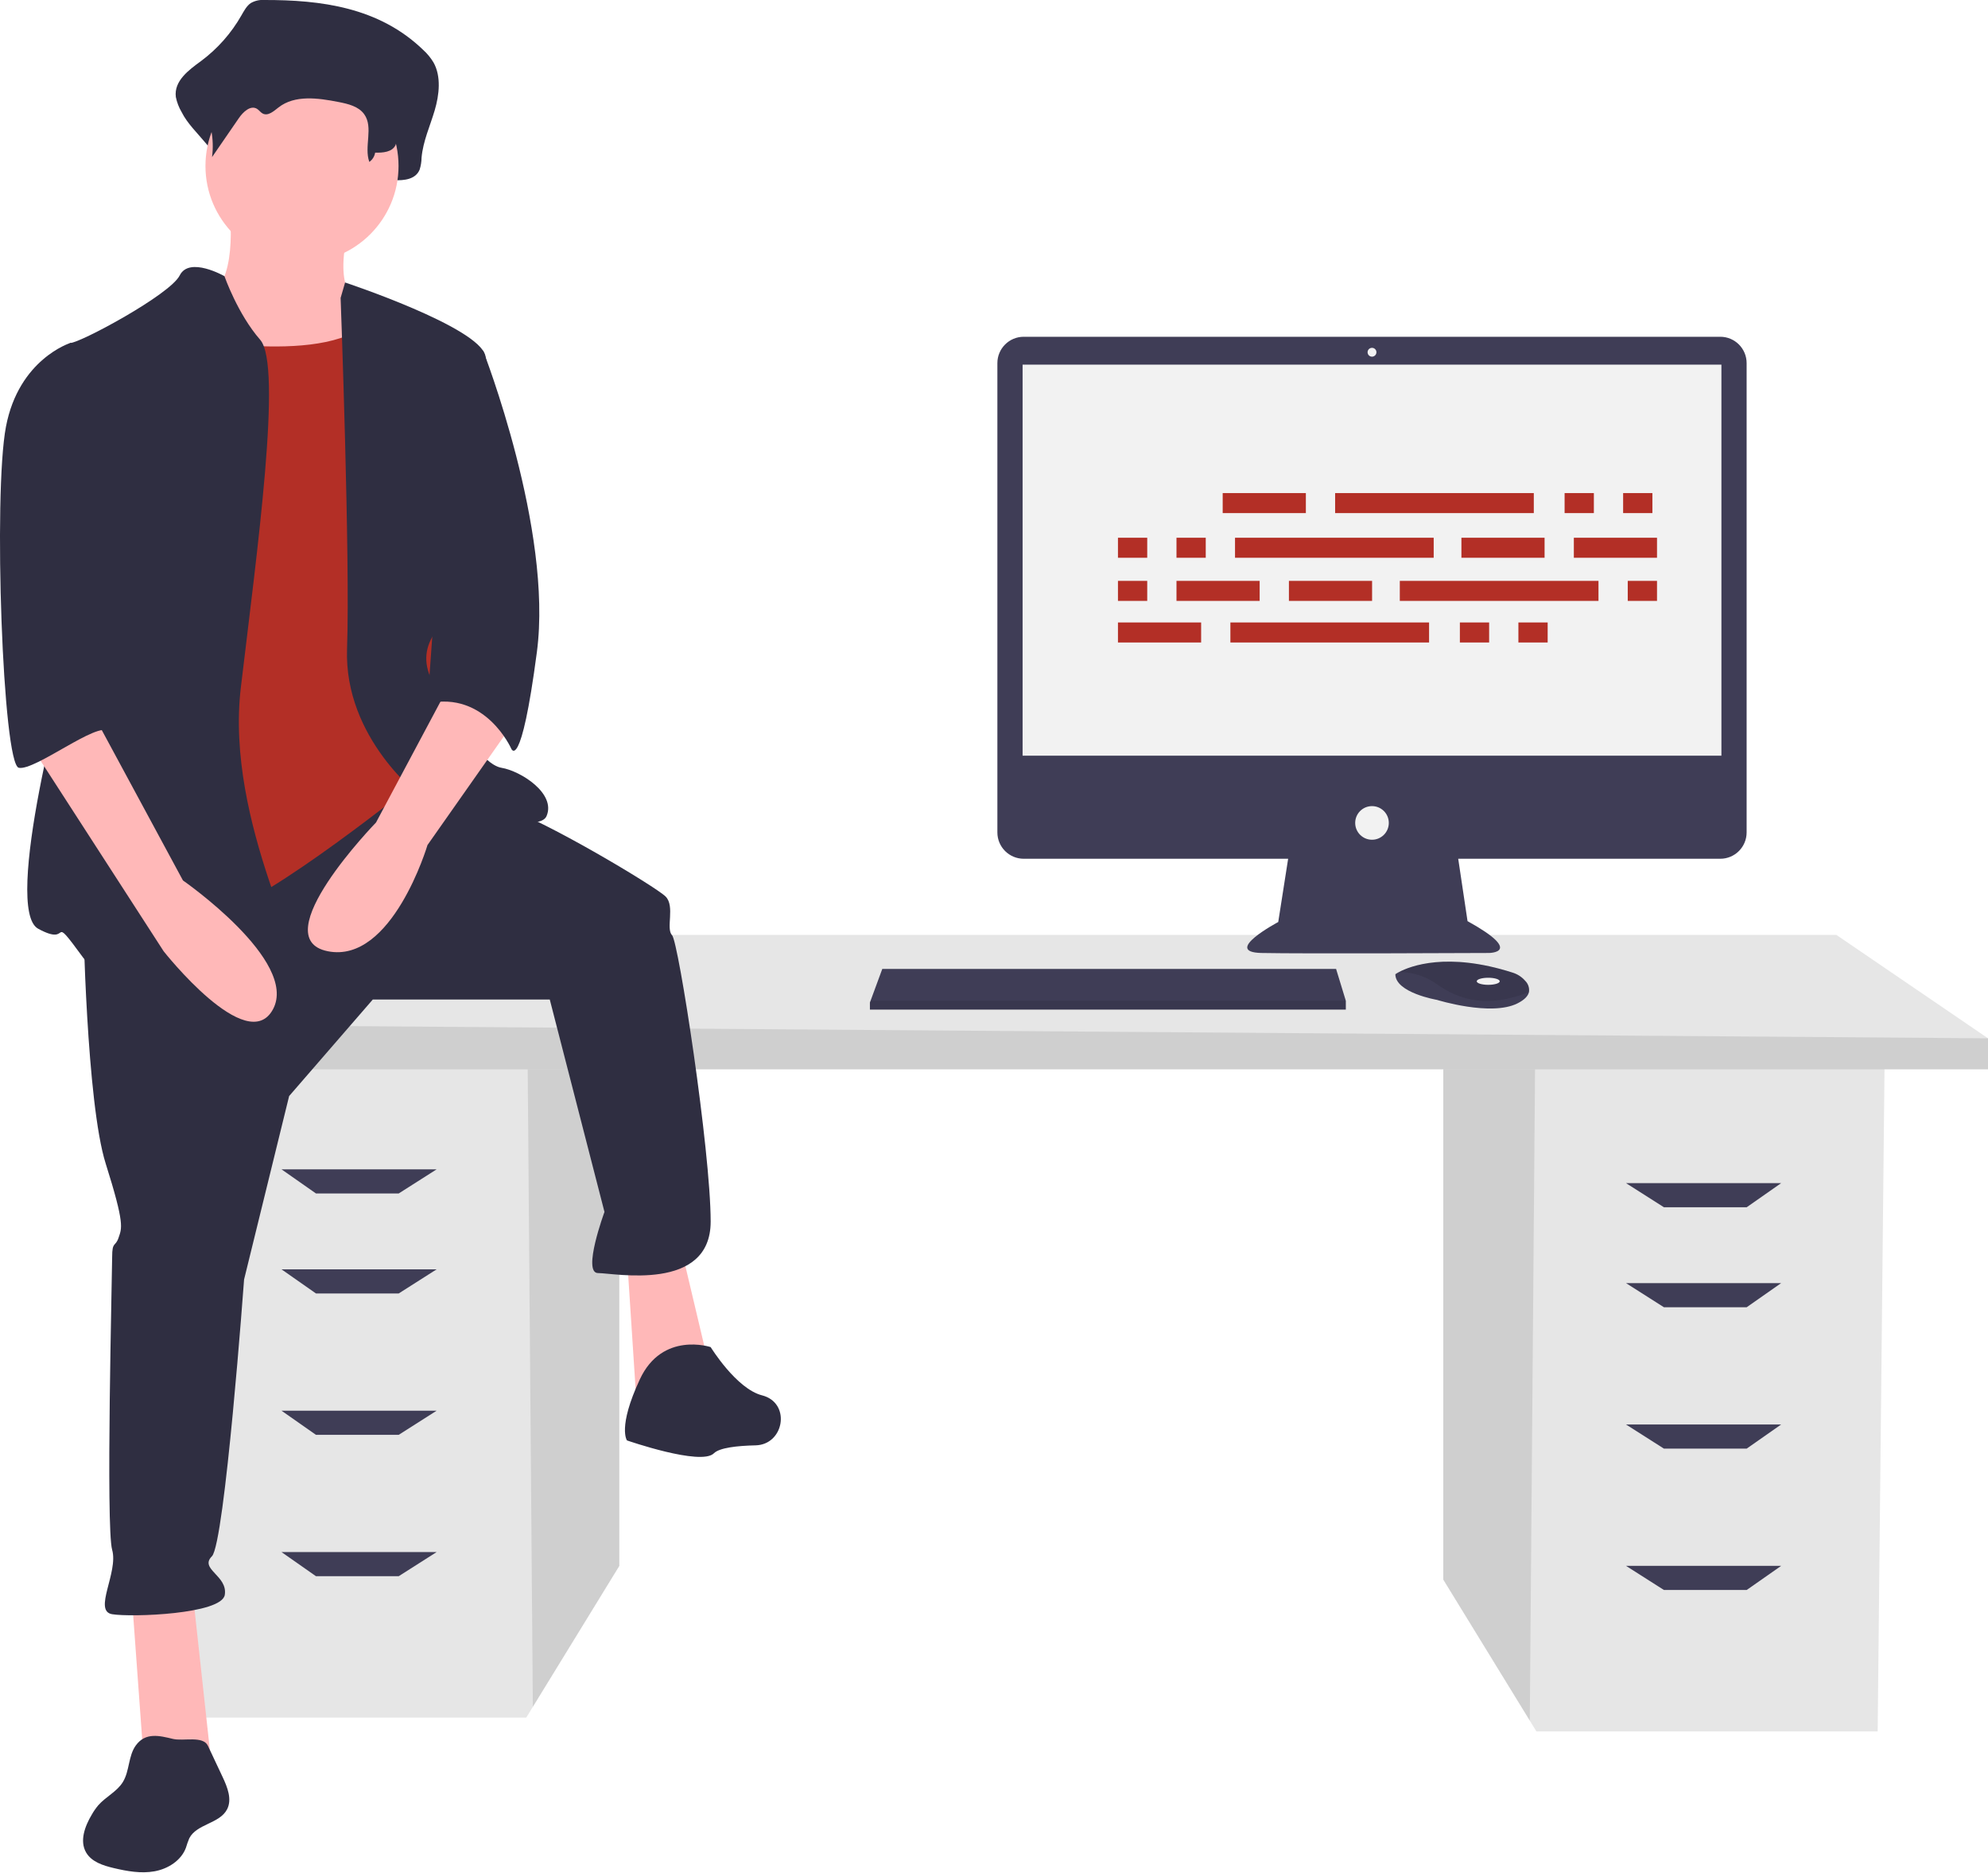
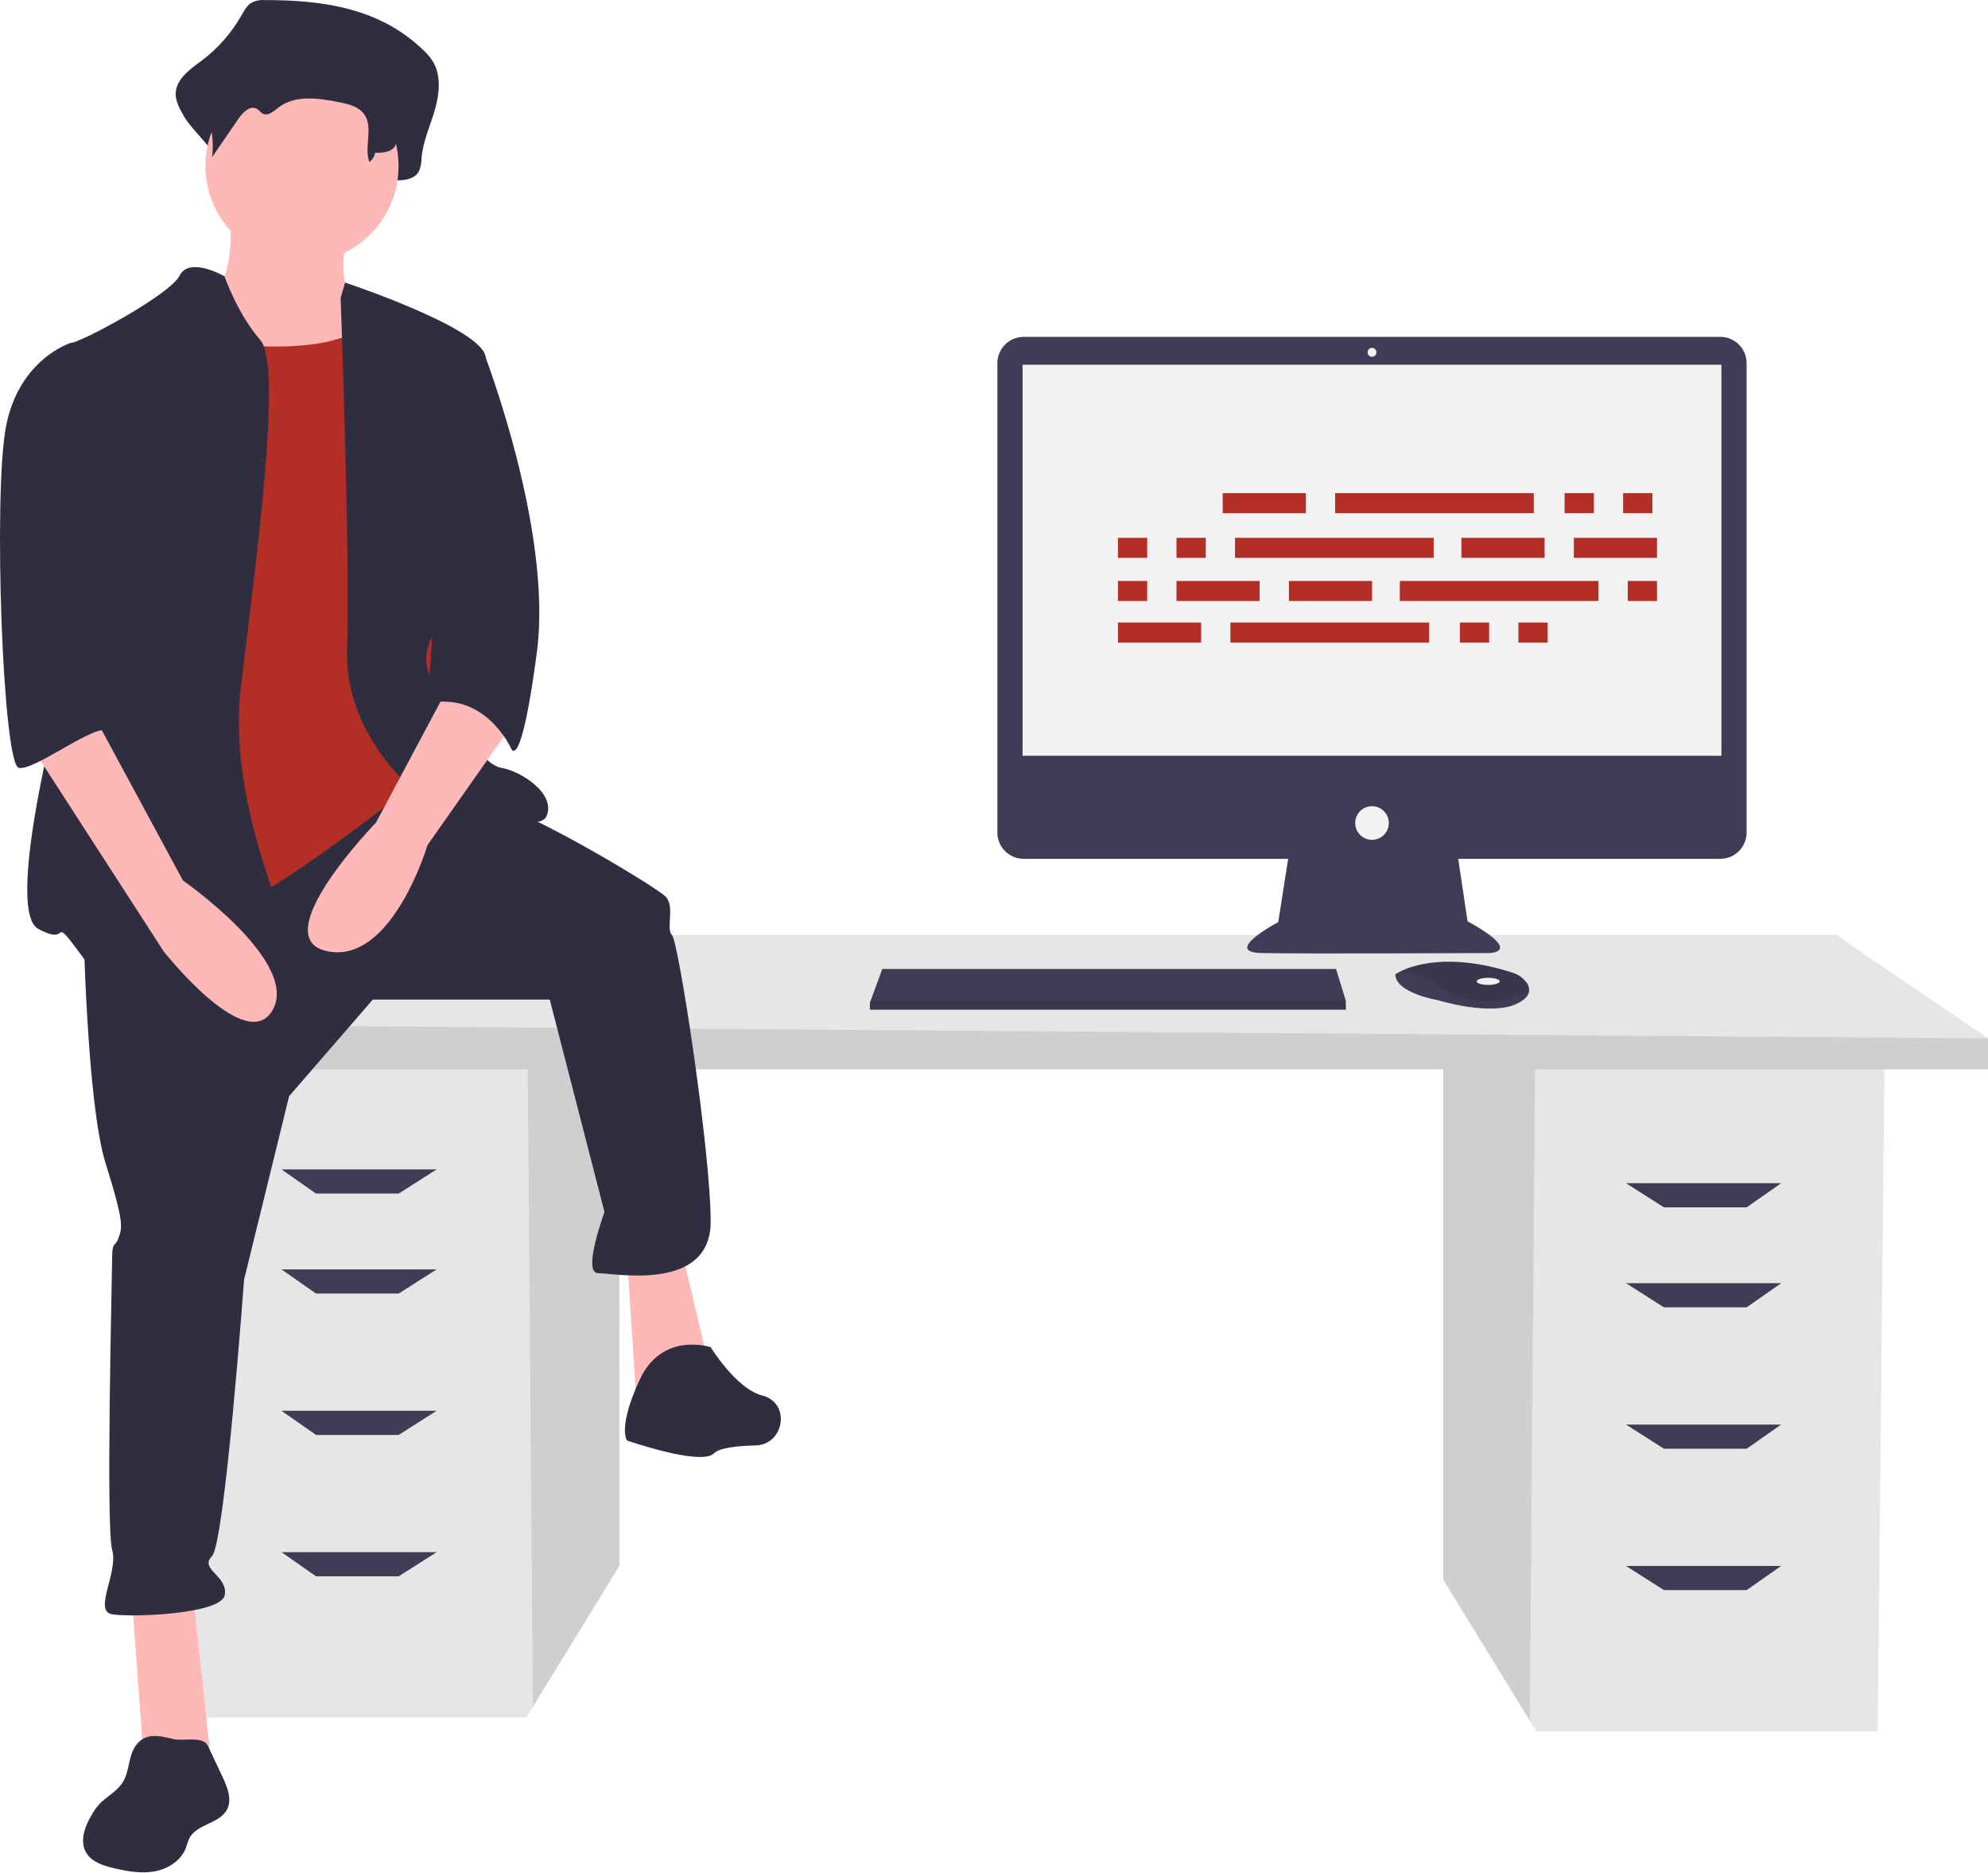
- <svg xmlns="http://www.w3.org/2000/svg" id="b52d7e2d-d80f-4111-b6ed-d15502ee1edd" data-name="Layer 1" width="711.188" height="669.683" viewBox="0 0 711.188 669.683">
-   <polygon points="516.326 380.018 516.326 565.013 547.27 615.443 549.625 619.279 671.722 619.279 674.189 380.018 516.326 380.018" fill="#e6e6e6" />
-   <polygon points="516.326 380.018 516.326 565.013 547.27 615.443 549.169 380.018 516.326 380.018" opacity="0.1" />
-   <polygon points="221.566 375.084 221.566 560.08 190.622 610.51 188.267 614.345 66.17 614.345 63.703 375.084 221.566 375.084" fill="#e6e6e6" />
-   <polygon points="221.566 375.084 221.566 560.08 190.622 610.51 188.723 375.084 221.566 375.084" opacity="0.1" />
-   <polygon points="711.188 371.385 711.188 382.484 47.67 382.484 47.67 366.451 109.335 334.385 656.923 334.385 711.188 371.385" fill="#e6e6e6" />
-   <polygon points="711.188 371.385 711.188 382.484 47.67 382.484 47.67 366.451 711.188 371.385" opacity="0.1" />
-   <polygon points="142.635 426.883 113.035 426.883 100.702 418.25 156.201 418.25 142.635 426.883" fill="#3f3d56" />
-   <polygon points="142.635 462.649 113.035 462.649 100.702 454.016 156.201 454.016 142.635 462.649" fill="#3f3d56" />
-   <polygon points="142.635 513.215 113.035 513.215 100.702 504.581 156.201 504.581 142.635 513.215" fill="#3f3d56" />
-   <polygon points="142.635 563.78 113.035 563.78 100.702 555.147 156.201 555.147 142.635 563.78" fill="#3f3d56" />
-   <polygon points="595.257 431.816 624.857 431.816 637.19 423.183 581.691 423.183 595.257 431.816" fill="#3f3d56" />
-   <polygon points="595.257 467.582 624.857 467.582 637.19 458.949 581.691 458.949 595.257 467.582" fill="#3f3d56" />
-   <polygon points="595.257 518.148 624.857 518.148 637.19 509.515 581.691 509.515 595.257 518.148" fill="#3f3d56" />
-   <polygon points="595.257 568.713 624.857 568.713 637.19 560.08 581.691 560.08 595.257 568.713" fill="#3f3d56" />
-   <path d="M859.82,235.615H610.634a9.423,9.423,0,0,0-9.424,9.424V412.897a9.423,9.423,0,0,0,9.424,9.424h94.593l-3.544,22.626s-20.253,10.759-6.013,11.076,81.328,0,81.328,0,12.974,0-7.595-11.392l-3.334-22.31h93.75a9.423,9.423,0,0,0,9.424-9.424V245.039A9.423,9.423,0,0,0,859.82,235.615Z" transform="translate(-244.406 -115.1587)" fill="#3f3d56" />
-   <rect x="365.823" y="130.424" width="249.996" height="139.871" fill="#f2f2f2" />
-   <circle cx="490.821" cy="125.994" r="1.582" fill="#f2f2f2" />
-   <circle cx="490.821" cy="294.346" r="6.013" fill="#f2f2f2" />
-   <polygon points="481.452 357.952 481.452 361.117 311.202 361.117 311.202 358.585 311.436 357.952 315.632 346.56 477.971 346.56 481.452 357.952" fill="#3f3d56" />
-   <path d="M791.376,470.013c-.31,1.326-1.481,2.725-4.127,4.047-9.493,4.747-28.797-1.266-28.797-1.266s-14.873-2.532-14.873-9.177a11.866,11.866,0,0,1,1.304-.775c3.991-2.112,17.225-7.322,40.691.221a9.786,9.786,0,0,1,4.46,2.923A4.667,4.667,0,0,1,791.376,470.013Z" transform="translate(-244.406 -115.1587)" fill="#3f3d56" />
-   <path d="M791.376,470.013c-11.62,4.452-21.977,4.785-32.607-2.598a23.343,23.343,0,0,0-13.886-4.573c3.991-2.112,17.225-7.322,40.691.221a9.786,9.786,0,0,1,4.46,2.923A4.667,4.667,0,0,1,791.376,470.013Z" transform="translate(-244.406 -115.1587)" opacity="0.1" />
-   <ellipse cx="532.4" cy="350.99" rx="4.114" ry="1.266" fill="#f2f2f2" />
-   <polygon points="481.452 357.952 481.452 361.117 311.202 361.117 311.202 358.585 311.436 357.952 481.452 357.952" opacity="0.1" />
-   <path d="M339.068,115.159a8.554,8.554,0,0,0-4.961,1.108c-1.476,1.011-2.406,2.782-3.356,4.429a52.986,52.986,0,0,1-14.434,16.305c-4.289,3.142-9.742,7.06-9.008,12.853a17.372,17.372,0,0,0,2.091,5.426c3.957,7.987,14.754,14.159,13.692,23.273,3.931-6.581-1.327-9.835,2.604-16.416,1.872-3.134,5.124-6.672,7.951-4.704.946.659,1.568,1.841,2.553,2.419,2.351,1.38,4.853-1.258,6.934-3.126,7.177-6.443,17.383-4.755,26.314-2.747,4.216.948,8.847,2.191,11.34,6.221,3.277,5.298-3.113,11.02-4.728,17.01a3.264,3.264,0,0,0,3.503,4.062c2.68-.264,5.854-.481,6.013-1.657,3.372.12,7.503-.262,8.947-3.772a14.762,14.762,0,0,0,.693-4.293c.53-5.897,3.033-11.277,4.691-16.89s2.379-12.191-.419-17.167a19.864,19.864,0,0,0-3.666-4.456C379.94,117.67,359.063,115.136,339.068,115.159Z" transform="translate(-244.406 -115.1587)" fill="#2f2e41" />
-   <path d="M326.544,190.064s3.453,28.778-9.209,31.081,11.511,41.441,11.511,41.441l57.557,6.907-13.814-46.045s-9.209-3.453-3.453-26.476S326.544,190.064,326.544,190.064Z" transform="translate(-244.406 -115.1587)" fill="#ffb8b8" />
-   <polygon points="47.028 569.318 51.633 632.631 75.806 632.631 68.9 569.318 47.028 569.318" fill="#ffb8b8" />
-   <polygon points="224.303 449.6 227.756 502.552 254.233 491.041 243.872 447.298 224.303 449.6" fill="#ffb8b8" />
-   <path d="M274.167,442.738s1.151,66.766,8.058,88.637,5.756,23.023,4.605,26.476-2.302,1.151-2.302,6.907-2.302,96.695,0,104.753-6.907,21.872,0,23.023,39.139,0,40.29-6.907-9.209-9.209-4.605-13.814,11.511-98.998,11.511-98.998l16.116-65.615,29.93-34.534H441.082l19.569,75.975s-8.058,21.872-2.302,21.872,40.29,6.907,40.29-18.418S487.127,451.947,484.825,449.645s1.151-10.36-2.302-13.814-43.743-27.627-58.708-32.232S387.857,393.515,387.857,393.515Z" transform="translate(-244.406 -115.1587)" fill="#2f2e41" />
-   <path d="M498.639,596.991s-17.267-5.756-25.325,11.511-4.605,21.872-4.605,21.872,26.476,9.209,31.081,4.605c2.003-2.003,8.365-2.699,14.913-2.846,9.973-.224,12.626-14.333,3.207-17.619q-.421-.147-.853-.255C507.848,611.955,498.639,596.991,498.639,596.991Z" transform="translate(-244.406 -115.1587)" fill="#2f2e41" />
-   <circle cx="108.038" cy="59.365" r="34.534" fill="#ffb8b8" />
-   <path d="M307.55,235.534s56.406,11.511,70.219-6.907,19.569,51.801,19.569,51.801l6.907,73.673-10.36,40.29s-54.103,43.743-71.37,47.197-43.743,5.756-43.743,5.756,8.058-127.776,8.058-130.078S307.55,235.534,307.55,235.534Z" transform="translate(-244.406 -115.1587)" fill="#b32f26" />
-   <path d="M324.704,213.945s-12.55-7.189-16.003-.282S273.016,237.836,269.562,237.836s6.907,95.544,2.302,107.056S245.389,440.436,258.051,447.343s3.453-6.907,16.116,10.36,74.824,17.267,78.277,10.36-27.627-58.708-21.872-107.056,14.965-115.114,6.907-124.323S324.704,213.945,324.704,213.945Z" transform="translate(-244.406 -115.1587)" fill="#2f2e41" />
-   <path d="M366.258,221.72l1.603-5.518s47.895,15.878,50.198,26.238,1.151,82.882-6.907,88.637-19.569,14.965-11.511,28.778,17.267,28.778,24.174,29.93,19.569,9.209,16.116,17.267-44.894-6.907-44.894-6.907-27.627-20.72-26.476-52.952S366.258,221.72,366.258,221.72Z" transform="translate(-244.406 -115.1587)" fill="#2f2e41" />
-   <path d="M406.548,357.554l-27.627,51.801s-40.29,41.441-17.267,46.045,35.685-37.987,35.685-37.987l29.93-42.592Z" transform="translate(-244.406 -115.1587)" fill="#ffb8b8" />
-   <path d="M340.75,124.195a7.838,7.838,0,0,0-4.039.783,9.413,9.413,0,0,0-2.732,3.131,39.773,39.773,0,0,1-11.75,11.524c-3.491,2.221-7.93,4.99-7.333,9.084a11.359,11.359,0,0,0,1.702,3.835,30.163,30.163,0,0,1,3.665,18.801l9.6-13.954c1.524-2.215,4.171-4.715,6.472-3.324.77.466,1.276,1.301,2.078,1.71,1.914.975,3.95-.889,5.644-2.21,5.842-4.554,14.15-3.361,21.421-1.942,3.432.67,7.202,1.549,9.231,4.397,3.372,4.733-.149,11.572,1.819,17.04a5.023,5.023,0,0,0,2.079-3.317c2.745.085,6.107-.185,7.283-2.666a9.188,9.188,0,0,0,.564-3.034c.432-4.168,2.469-7.971,3.819-11.938s1.937-8.616-.341-12.133a14.681,14.681,0,0,0-2.984-3.149C374.022,125.97,357.027,124.178,340.75,124.195Z" transform="translate(-244.406 -115.1587)" fill="#2f2e41" />
-   <path d="M406.548,237.836l10.725,2.847s24.96,63.919,19.204,107.662-9.209,34.534-9.209,34.534-9.209-20.72-29.93-16.116Z" transform="translate(-244.406 -115.1587)" fill="#2f2e41" />
-   <path d="M293.029,739.422c-2.776,3.772-2.219,9.165-4.678,13.151-2.131,3.455-6.148,5.267-8.814,8.329a22.326,22.326,0,0,0-2.266,3.26c-2.473,4.143-4.483,9.452-2.048,13.616,1.959,3.35,6.078,4.66,9.855,5.552,4.774,1.128,9.734,2.031,14.564,1.169s9.549-3.819,11.271-8.412a32.5,32.5,0,0,1,1.205-3.401c2.617-5.153,10.827-5.209,13.506-10.33,1.875-3.584.151-7.916-1.571-11.576l-5.261-11.177c-1.746-3.709-8.824-1.576-12.513-2.465C301.465,735.978,296.491,734.701,293.029,739.422Z" transform="translate(-244.406 -115.1587)" fill="#2f2e41" />
-   <path d="M254.598,380.577l48.348,74.824s29.93,37.987,39.139,20.72-32.232-46.045-32.232-46.045L278.772,372.519Z" transform="translate(-244.406 -115.1587)" fill="#ffb8b8" />
-   <path d="M278.772,240.138,269.562,237.836s-18.418,5.756-23.023,29.93-1.151,120.869,4.605,122.02,28.427-16.837,32.056-13.023-7.882-15.756-4.429-26.116S278.772,240.138,278.772,240.138Z" transform="translate(-244.406 -115.1587)" fill="#2f2e41" />
-   <g id="f3c2397c-d780-4cc6-97d8-1503d8277a2c" data-name="Group 13">
-     <rect id="ad41612f-86f7-46b2-a964-3a5da7bcf3cf" data-name="Rectangle 55" x="437.407" y="176.363" width="29.752" height="7.163" fill="#b32f26" />
-     <rect id="b9a0b375-cc2a-4c59-8850-661af54e4f62" data-name="Rectangle 56" x="559.722" y="176.363" width="10.468" height="7.163" fill="#b32f26" />
-     <rect id="e174c2ab-9bc5-41ec-b37c-b06fbf8a9878" data-name="Rectangle 57" x="580.659" y="176.363" width="10.468" height="7.163" fill="#b32f26" />
-     <rect id="ba2479ac-4c7d-43b4-a028-73b1e20e4002" data-name="Rectangle 58" x="477.628" y="176.363" width="71.075" height="7.163" fill="#b32f26" />
-     <rect id="ac60ef86-00f2-480b-8171-28b6fdfc1958" data-name="Rectangle 59" x="399.941" y="222.644" width="29.752" height="7.163" fill="#b32f26" />
-     <rect id="b3d8298d-cd65-487a-8b19-4cee946356e7" data-name="Rectangle 60" x="522.256" y="222.644" width="10.468" height="7.163" fill="#b32f26" />
-     <rect id="ed27f15f-f0c4-4569-8330-a6688f8e356c" data-name="Rectangle 61" x="543.193" y="222.644" width="10.468" height="7.163" fill="#b32f26" />
-     <rect id="f685c005-adaf-4d60-acda-005b037d82a6" data-name="Rectangle 62" x="440.162" y="222.644" width="71.075" height="7.163" fill="#b32f26" />
-     <rect id="eca7c7fc-83f8-48ca-a588-6606db47af3f" data-name="Rectangle 63" x="522.807" y="192.341" width="29.752" height="7.163" fill="#b32f26" />
-     <rect id="a71b5b2f-f8b9-481d-a301-5e3357e5fe42" data-name="Rectangle 64" x="563.028" y="192.341" width="29.752" height="7.163" fill="#b32f26" />
-     <rect id="abb3a25a-f854-41fc-8391-e6ad9fbe2417" data-name="Rectangle 66" x="399.941" y="192.341" width="10.468" height="7.163" fill="#b32f26" />
-     <rect id="add2b425-b775-4eb5-9c25-8c4c14f957c9" data-name="Rectangle 67" x="420.878" y="192.341" width="10.468" height="7.163" fill="#b32f26" />
-     <rect id="b7159612-3b84-4b0b-a885-612eaab04c06" data-name="Rectangle 68" x="441.815" y="192.341" width="71.075" height="7.163" fill="#b32f26" />
-     <rect id="edfc7301-4de5-47dc-80e2-1ae2da982d6d" data-name="Rectangle 69" x="461.099" y="207.768" width="29.752" height="7.163" fill="#b32f26" />
-     <rect id="e1009f91-6275-4375-80fa-0d778e331fdc" data-name="Rectangle 70" x="420.878" y="207.768" width="29.752" height="7.163" fill="#b32f26" />
-     <rect id="a060fb9f-1f1a-4862-9a69-16dd49199e18" data-name="Rectangle 71" x="399.941" y="207.768" width="10.468" height="7.163" fill="#b32f26" />
-     <rect id="b6754d5f-104f-449c-b9a9-cf9ac82bf5fe" data-name="Rectangle 73" x="582.312" y="207.768" width="10.468" height="7.163" fill="#b32f26" />
-     <rect id="e6ed1ccd-2cfd-450f-a339-07df3a1ee6bb" data-name="Rectangle 74" x="500.768" y="207.768" width="71.075" height="7.163" fill="#b32f26" />
+ <svg xmlns="http://www.w3.org/2000/svg" id="b52d7e2d-d80f-4111-b6ed-d15502ee1edd" data-name="Layer 1" width="250" height="235.42" viewBox="0 0 250 235.42" version="1.1">
+   <defs id="defs104" />
+   <g id="g989" transform="matrix(0.3515245,0,0,0.3515245,-1.9050161e-6,0.01003127)">
+     <polygon points="549.625,619.279 671.722,619.279 674.189,380.018 516.326,380.018 516.326,565.013 547.27,615.443 " fill="#e6e6e6" id="polygon4" />
+     <polygon points="549.169,380.018 516.326,380.018 516.326,565.013 547.27,615.443 " opacity="0.1" id="polygon6" />
+     <polygon points="188.267,614.345 66.17,614.345 63.703,375.084 221.566,375.084 221.566,560.08 190.622,610.51 " fill="#e6e6e6" id="polygon8" />
+     <polygon points="188.723,375.084 221.566,375.084 221.566,560.08 190.622,610.51 " opacity="0.1" id="polygon10" />
+     <polygon points="47.67,366.451 109.335,334.385 656.923,334.385 711.188,371.385 711.188,382.484 47.67,382.484 " fill="#e6e6e6" id="polygon12" />
+     <polygon points="47.67,366.451 711.188,371.385 711.188,382.484 47.67,382.484 " opacity="0.1" id="polygon14" />
+     <polygon points="156.201,418.25 142.635,426.883 113.035,426.883 100.702,418.25 " fill="#3f3d56" id="polygon16" />
+     <polygon points="156.201,454.016 142.635,462.649 113.035,462.649 100.702,454.016 " fill="#3f3d56" id="polygon18" />
+     <polygon points="156.201,504.581 142.635,513.215 113.035,513.215 100.702,504.581 " fill="#3f3d56" id="polygon20" />
+     <polygon points="156.201,555.147 142.635,563.78 113.035,563.78 100.702,555.147 " fill="#3f3d56" id="polygon22" />
+     <polygon points="581.691,423.183 595.257,431.816 624.857,431.816 637.19,423.183 " fill="#3f3d56" id="polygon24" />
+     <polygon points="581.691,458.949 595.257,467.582 624.857,467.582 637.19,458.949 " fill="#3f3d56" id="polygon26" />
+     <polygon points="581.691,509.515 595.257,518.148 624.857,518.148 637.19,509.515 " fill="#3f3d56" id="polygon28" />
+     <polygon points="581.691,560.08 595.257,568.713 624.857,568.713 637.19,560.08 " fill="#3f3d56" id="polygon30" />
+     <path d="M 859.82,235.615 H 610.634 a 9.423,9.423 0 0 0 -9.424,9.424 v 167.858 a 9.423,9.423 0 0 0 9.424,9.424 h 94.593 l -3.544,22.626 c 0,0 -20.253,10.759 -6.013,11.076 14.24,0.316 81.328,0 81.328,0 0,0 12.974,0 -7.595,-11.392 l -3.334,-22.31 h 93.75 a 9.423,9.423 0 0 0 9.424,-9.424 V 245.039 a 9.423,9.423 0 0 0 -9.424,-9.424 z" transform="translate(-244.406,-115.1587)" fill="#3f3d56" id="path32" />
+     <rect x="365.823" y="130.424" width="249.996" height="139.871" fill="#f2f2f2" id="rect34" />
+     <circle cx="490.821" cy="125.994" r="1.582" fill="#f2f2f2" id="circle36" />
+     <circle cx="490.821" cy="294.346" r="6.013" fill="#f2f2f2" id="circle38" />
+     <polygon points="311.202,358.585 311.436,357.952 315.632,346.56 477.971,346.56 481.452,357.952 481.452,361.117 311.202,361.117 " fill="#3f3d56" id="polygon40" />
+     <path d="m 791.376,470.013 c -0.31,1.326 -1.481,2.725 -4.127,4.047 -9.493,4.747 -28.797,-1.266 -28.797,-1.266 0,0 -14.873,-2.532 -14.873,-9.177 a 11.866,11.866 0 0 1 1.304,-0.775 c 3.991,-2.112 17.225,-7.322 40.691,0.221 a 9.786,9.786 0 0 1 4.46,2.923 4.667,4.667 0 0 1 1.342,4.027 z" transform="translate(-244.406,-115.1587)" fill="#3f3d56" id="path42" />
+     <path d="m 791.376,470.013 c -11.62,4.452 -21.977,4.785 -32.607,-2.598 a 23.343,23.343 0 0 0 -13.886,-4.573 c 3.991,-2.112 17.225,-7.322 40.691,0.221 a 9.786,9.786 0 0 1 4.46,2.923 4.667,4.667 0 0 1 1.342,4.027 z" transform="translate(-244.406,-115.1587)" opacity="0.1" id="path44" />
+     <ellipse cx="532.4" cy="350.99" rx="4.114" ry="1.266" fill="#f2f2f2" id="ellipse46" />
+     <polygon points="311.202,358.585 311.436,357.952 481.452,357.952 481.452,361.117 311.202,361.117 " opacity="0.1" id="polygon48" />
+     <path d="m 339.068,115.159 a 8.554,8.554 0 0 0 -4.961,1.108 c -1.476,1.011 -2.406,2.782 -3.356,4.429 a 52.986,52.986 0 0 1 -14.434,16.305 c -4.289,3.142 -9.742,7.06 -9.008,12.853 a 17.372,17.372 0 0 0 2.091,5.426 c 3.957,7.987 14.754,14.159 13.692,23.273 3.931,-6.581 -1.327,-9.835 2.604,-16.416 1.872,-3.134 5.124,-6.672 7.951,-4.704 0.946,0.659 1.568,1.841 2.553,2.419 2.351,1.38 4.853,-1.258 6.934,-3.126 7.177,-6.443 17.383,-4.755 26.314,-2.747 4.216,0.948 8.847,2.191 11.34,6.221 3.277,5.298 -3.113,11.02 -4.728,17.01 a 3.264,3.264 0 0 0 3.503,4.062 c 2.68,-0.264 5.854,-0.481 6.013,-1.657 3.372,0.12 7.503,-0.262 8.947,-3.772 a 14.762,14.762 0 0 0 0.693,-4.293 c 0.53,-5.897 3.033,-11.277 4.691,-16.89 1.658,-5.613 2.379,-12.191 -0.419,-17.167 a 19.864,19.864 0 0 0 -3.666,-4.456 C 379.94,117.67 359.063,115.136 339.068,115.159 Z" transform="translate(-244.406,-115.1587)" fill="#2f2e41" id="path50" />
+     <path d="m 326.544,190.064 c 0,0 3.453,28.778 -9.209,31.081 -12.662,2.302 11.511,41.441 11.511,41.441 l 57.557,6.907 -13.814,-46.045 c 0,0 -9.209,-3.453 -3.453,-26.476 5.756,-23.023 -42.592,-6.907 -42.592,-6.907 z" transform="translate(-244.406,-115.1587)" fill="#ffb8b8" id="path52" />
+     <polygon points="68.9,569.318 47.028,569.318 51.633,632.631 75.806,632.631 " fill="#ffb8b8" id="polygon54" />
+     <polygon points="243.872,447.298 224.303,449.6 227.756,502.552 254.233,491.041 " fill="#ffb8b8" id="polygon56" />
+     <path d="m 274.167,442.738 c 0,0 1.151,66.766 8.058,88.637 6.907,21.872 5.756,23.023 4.605,26.476 -1.151,3.453 -2.302,1.151 -2.302,6.907 0,5.756 -2.302,96.695 0,104.753 2.302,8.058 -6.907,21.872 0,23.023 6.907,1.151 39.139,0 40.29,-6.907 1.151,-6.907 -9.209,-9.209 -4.605,-13.814 4.605,-4.605 11.511,-98.998 11.511,-98.998 l 16.116,-65.615 29.93,-34.534 h 63.312 l 19.569,75.975 c 0,0 -8.058,21.872 -2.302,21.872 5.756,0 40.29,6.907 40.29,-18.418 0,-25.325 -11.511,-100.149 -13.814,-102.451 -2.302,-2.302 1.151,-10.36 -2.302,-13.814 -3.453,-3.453 -43.743,-27.627 -58.708,-32.232 C 408.85,398.995 387.857,393.515 387.857,393.515 Z" transform="translate(-244.406,-115.1587)" fill="#2f2e41" id="path58" />
+     <path d="m 498.639,596.991 c 0,0 -17.267,-5.756 -25.325,11.511 -8.058,17.267 -4.605,21.872 -4.605,21.872 0,0 26.476,9.209 31.081,4.605 2.003,-2.003 8.365,-2.699 14.913,-2.846 9.973,-0.224 12.626,-14.333 3.207,-17.619 q -0.421,-0.147 -0.853,-0.255 c -9.209,-2.302 -18.418,-17.267 -18.418,-17.267 z" transform="translate(-244.406,-115.1587)" fill="#2f2e41" id="path60" />
+     <circle cx="108.038" cy="59.365" r="34.534" fill="#ffb8b8" id="circle62" />
+     <path d="m 307.55,235.534 c 0,0 56.406,11.511 70.219,-6.907 13.814,-18.418 19.569,51.801 19.569,51.801 l 6.907,73.673 -10.36,40.29 c 0,0 -54.103,43.743 -71.37,47.197 -17.267,3.453 -43.743,5.756 -43.743,5.756 0,0 8.058,-127.776 8.058,-130.078 0,-2.302 20.72,-81.731 20.72,-81.731 z" transform="translate(-244.406,-115.1587)" fill="#b32f26" id="path64" />
+     <path d="m 324.704,213.945 c 0,0 -12.55,-7.189 -16.003,-0.282 -3.453,6.907 -35.685,24.174 -39.139,24.174 -3.453,0 6.907,95.544 2.302,107.056 -4.605,11.511 -26.476,95.544 -13.814,102.451 12.662,6.907 3.453,-6.907 16.116,10.36 12.662,17.267 74.824,17.267 78.277,10.36 3.453,-6.907 -27.627,-58.708 -21.872,-107.056 5.756,-48.348 14.965,-115.114 6.907,-124.323 -8.058,-9.209 -12.775,-22.74 -12.775,-22.74 z" transform="translate(-244.406,-115.1587)" fill="#2f2e41" id="path66" />
+     <path d="m 366.258,221.72 1.603,-5.518 c 0,0 47.895,15.878 50.198,26.238 2.302,10.36 1.151,82.882 -6.907,88.637 -8.058,5.756 -19.569,14.965 -11.511,28.778 8.058,13.814 17.267,28.778 24.174,29.93 6.907,1.151 19.569,9.209 16.116,17.267 -3.453,8.058 -44.894,-6.907 -44.894,-6.907 0,0 -27.627,-20.72 -26.476,-52.952 C 369.711,314.962 366.258,221.72 366.258,221.72 Z" transform="translate(-244.406,-115.1587)" fill="#2f2e41" id="path68" />
+     <path d="m 406.548,357.554 -27.627,51.801 c 0,0 -40.29,41.441 -17.267,46.045 23.023,4.605 35.685,-37.987 35.685,-37.987 l 29.93,-42.592 z" transform="translate(-244.406,-115.1587)" fill="#ffb8b8" id="path70" />
+     <path d="m 340.75,124.195 a 7.838,7.838 0 0 0 -4.039,0.783 9.413,9.413 0 0 0 -2.732,3.131 39.773,39.773 0 0 1 -11.75,11.524 c -3.491,2.221 -7.93,4.99 -7.333,9.084 a 11.359,11.359 0 0 0 1.702,3.835 30.163,30.163 0 0 1 3.665,18.801 l 9.6,-13.954 c 1.524,-2.215 4.171,-4.715 6.472,-3.324 0.77,0.466 1.276,1.301 2.078,1.71 1.914,0.975 3.95,-0.889 5.644,-2.21 5.842,-4.554 14.15,-3.361 21.421,-1.942 3.432,0.67 7.202,1.549 9.231,4.397 3.372,4.733 -0.149,11.572 1.819,17.04 a 5.023,5.023 0 0 0 2.079,-3.317 c 2.745,0.085 6.107,-0.185 7.283,-2.666 a 9.188,9.188 0 0 0 0.564,-3.034 c 0.432,-4.168 2.469,-7.971 3.819,-11.938 1.35,-3.967 1.937,-8.616 -0.341,-12.133 a 14.681,14.681 0 0 0 -2.984,-3.149 c -12.926,-10.861 -29.921,-12.652 -46.198,-12.636 z" transform="translate(-244.406,-115.1587)" fill="#2f2e41" id="path72" />
+     <path d="m 406.548,237.836 10.725,2.847 c 0,0 24.96,63.919 19.204,107.662 -5.756,43.743 -9.209,34.534 -9.209,34.534 0,0 -9.209,-20.72 -29.93,-16.116 z" transform="translate(-244.406,-115.1587)" fill="#2f2e41" id="path74" />
+     <path d="m 293.029,739.422 c -2.776,3.772 -2.219,9.165 -4.678,13.151 -2.131,3.455 -6.148,5.267 -8.814,8.329 a 22.326,22.326 0 0 0 -2.266,3.26 c -2.473,4.143 -4.483,9.452 -2.048,13.616 1.959,3.35 6.078,4.66 9.855,5.552 4.774,1.128 9.734,2.031 14.564,1.169 4.829,-0.862 9.549,-3.819 11.271,-8.412 a 32.5,32.5 0 0 1 1.205,-3.401 c 2.617,-5.153 10.827,-5.209 13.506,-10.33 1.875,-3.584 0.151,-7.916 -1.571,-11.576 l -5.261,-11.177 c -1.746,-3.709 -8.824,-1.576 -12.513,-2.465 -4.812,-1.159 -9.787,-2.436 -13.248,2.284 z" transform="translate(-244.406,-115.1587)" fill="#2f2e41" id="path76" />
+     <path d="m 254.598,380.577 48.348,74.824 c 0,0 29.93,37.987 39.139,20.72 9.209,-17.267 -32.232,-46.045 -32.232,-46.045 L 278.772,372.519 Z" transform="translate(-244.406,-115.1587)" fill="#ffb8b8" id="path78" />
+     <path d="M 278.772,240.138 269.562,237.836 c 0,0 -18.418,5.756 -23.023,29.93 -4.605,24.174 -1.151,120.869 4.605,122.02 5.756,1.151 28.427,-16.837 32.056,-13.023 3.629,3.814 -7.882,-15.756 -4.429,-26.116 3.453,-10.36 3e-5,-110.509 3e-5,-110.509 z" transform="translate(-244.406,-115.1587)" fill="#2f2e41" id="path80" />
+     <g id="f3c2397c-d780-4cc6-97d8-1503d8277a2c" data-name="Group 13">
+       <rect id="ad41612f-86f7-46b2-a964-3a5da7bcf3cf" data-name="Rectangle 55" x="437.407" y="176.363" width="29.752" height="7.163" fill="#b32f26" />
+       <rect id="b9a0b375-cc2a-4c59-8850-661af54e4f62" data-name="Rectangle 56" x="559.722" y="176.363" width="10.468" height="7.163" fill="#b32f26" />
+       <rect id="e174c2ab-9bc5-41ec-b37c-b06fbf8a9878" data-name="Rectangle 57" x="580.659" y="176.363" width="10.468" height="7.163" fill="#b32f26" />
+       <rect id="ba2479ac-4c7d-43b4-a028-73b1e20e4002" data-name="Rectangle 58" x="477.628" y="176.363" width="71.075" height="7.163" fill="#b32f26" />
+       <rect id="ac60ef86-00f2-480b-8171-28b6fdfc1958" data-name="Rectangle 59" x="399.941" y="222.644" width="29.752" height="7.163" fill="#b32f26" />
+       <rect id="b3d8298d-cd65-487a-8b19-4cee946356e7" data-name="Rectangle 60" x="522.256" y="222.644" width="10.468" height="7.163" fill="#b32f26" />
+       <rect id="ed27f15f-f0c4-4569-8330-a6688f8e356c" data-name="Rectangle 61" x="543.193" y="222.644" width="10.468" height="7.163" fill="#b32f26" />
+       <rect id="f685c005-adaf-4d60-acda-005b037d82a6" data-name="Rectangle 62" x="440.162" y="222.644" width="71.075" height="7.163" fill="#b32f26" />
+       <rect id="eca7c7fc-83f8-48ca-a588-6606db47af3f" data-name="Rectangle 63" x="522.807" y="192.341" width="29.752" height="7.163" fill="#b32f26" />
+       <rect id="a71b5b2f-f8b9-481d-a301-5e3357e5fe42" data-name="Rectangle 64" x="563.028" y="192.341" width="29.752" height="7.163" fill="#b32f26" />
+       <rect id="abb3a25a-f854-41fc-8391-e6ad9fbe2417" data-name="Rectangle 66" x="399.941" y="192.341" width="10.468" height="7.163" fill="#b32f26" />
+       <rect id="add2b425-b775-4eb5-9c25-8c4c14f957c9" data-name="Rectangle 67" x="420.878" y="192.341" width="10.468" height="7.163" fill="#b32f26" />
+       <rect id="b7159612-3b84-4b0b-a885-612eaab04c06" data-name="Rectangle 68" x="441.815" y="192.341" width="71.075" height="7.163" fill="#b32f26" />
+       <rect id="edfc7301-4de5-47dc-80e2-1ae2da982d6d" data-name="Rectangle 69" x="461.099" y="207.768" width="29.752" height="7.163" fill="#b32f26" />
+       <rect id="e1009f91-6275-4375-80fa-0d778e331fdc" data-name="Rectangle 70" x="420.878" y="207.768" width="29.752" height="7.163" fill="#b32f26" />
+       <rect id="a060fb9f-1f1a-4862-9a69-16dd49199e18" data-name="Rectangle 71" x="399.941" y="207.768" width="10.468" height="7.163" fill="#b32f26" />
+       <rect id="b6754d5f-104f-449c-b9a9-cf9ac82bf5fe" data-name="Rectangle 73" x="582.312" y="207.768" width="10.468" height="7.163" fill="#b32f26" />
+       <rect id="e6ed1ccd-2cfd-450f-a339-07df3a1ee6bb" data-name="Rectangle 74" x="500.768" y="207.768" width="71.075" height="7.163" fill="#b32f26" />
+     </g>
  </g>
</svg>
